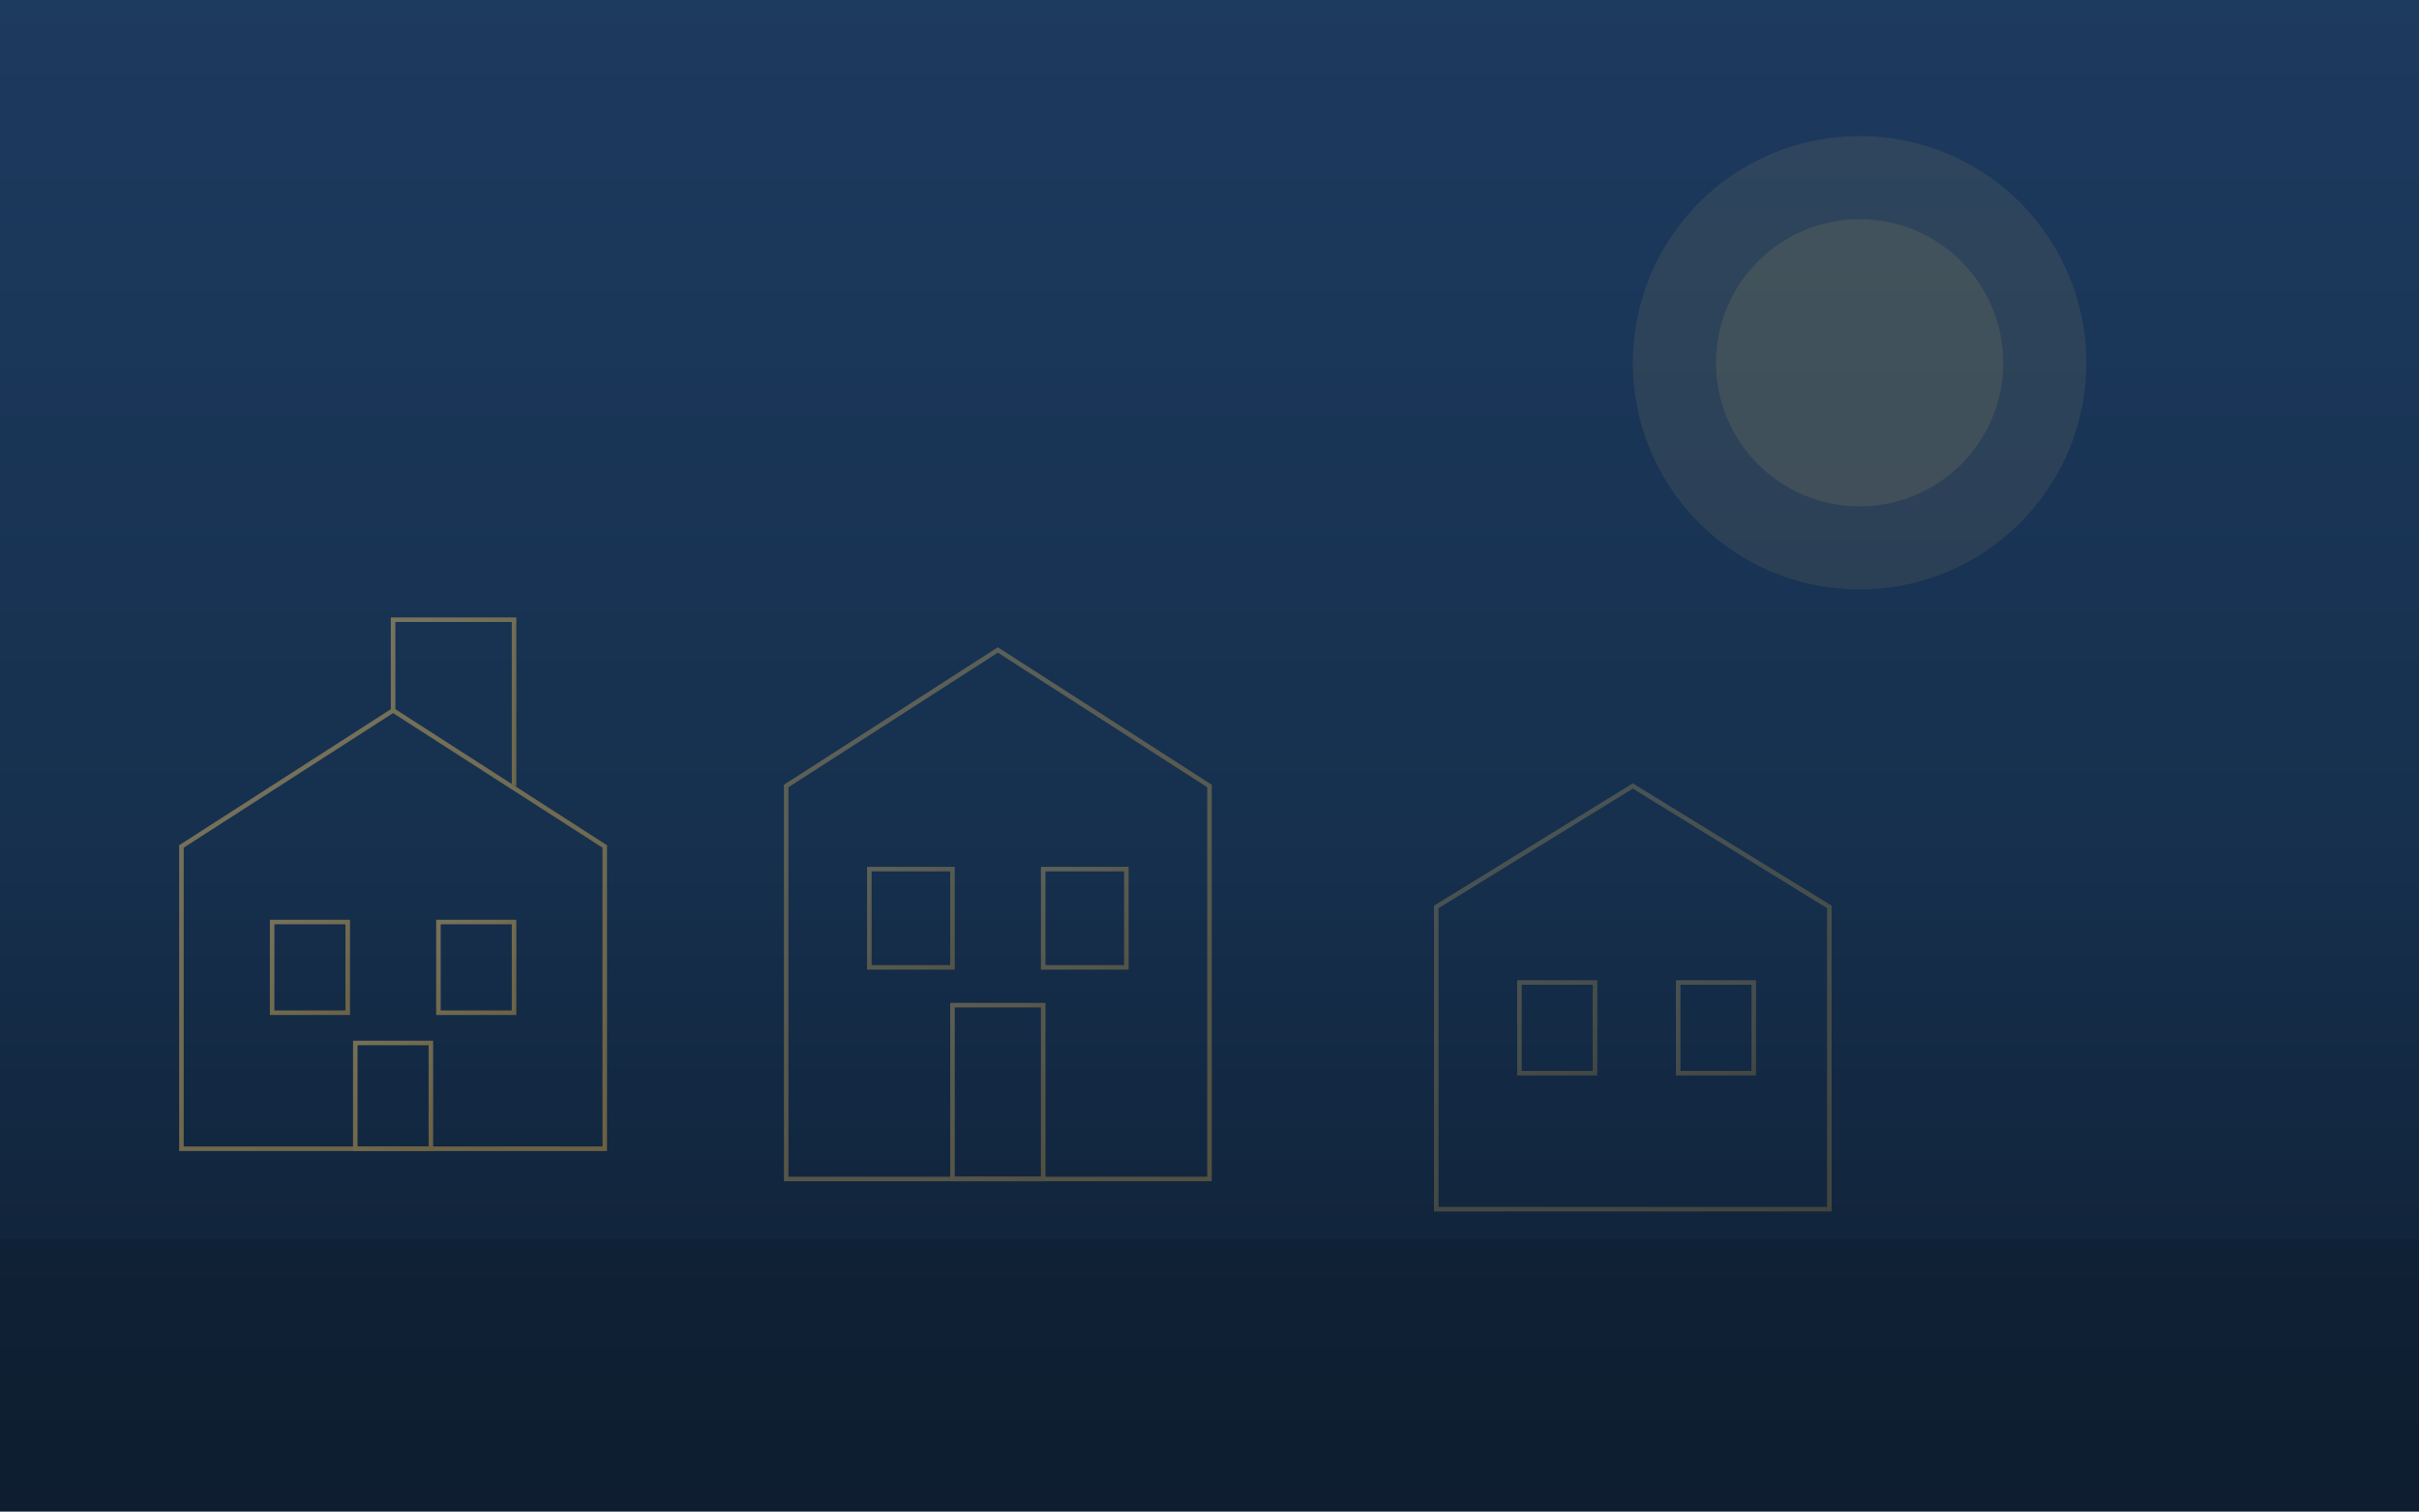
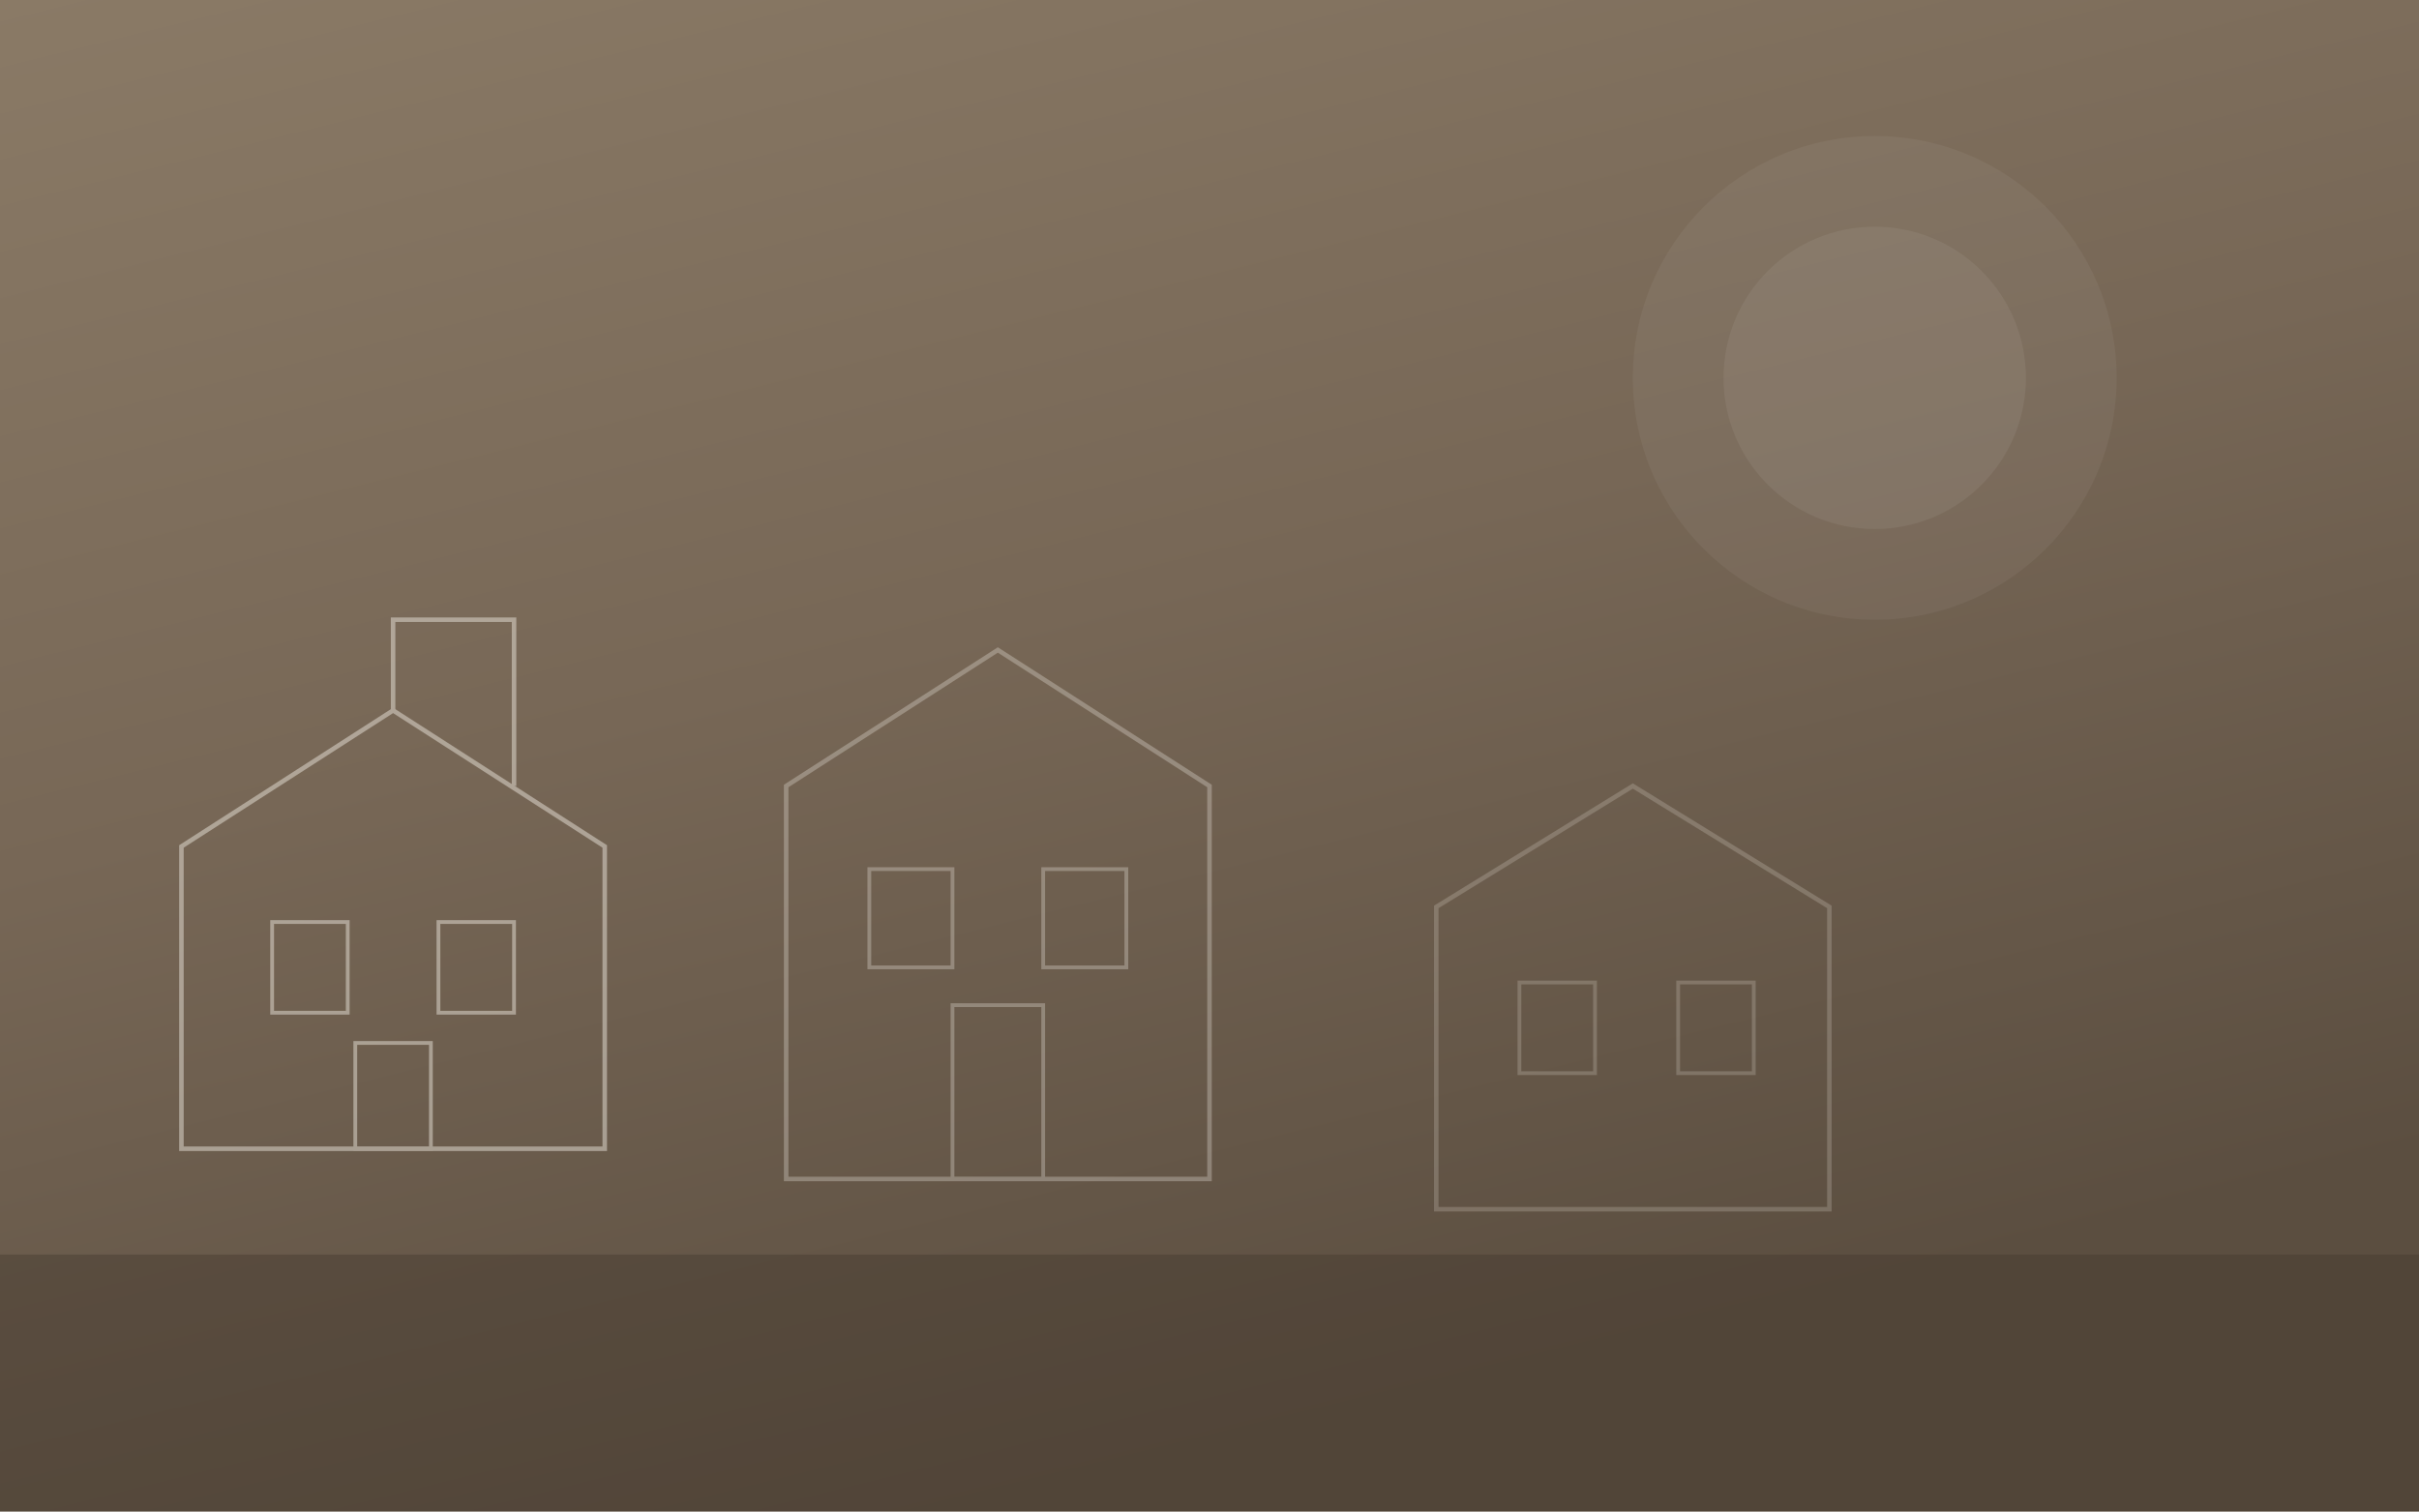
<svg xmlns="http://www.w3.org/2000/svg" width="1600" height="1000" viewBox="0 0 1600 1000" preserveAspectRatio="xMidYMid slice">
  <defs>
-     <linearGradient id="sky" x1="0" y1="0" x2="0" y2="1">
-       <stop offset="0" stop-color="#1d3a5f" />
-       <stop offset="0.55" stop-color="#16304e" />
-       <stop offset="1" stop-color="#0e1d30" />
-     </linearGradient>
-     <linearGradient id="gold" x1="0" y1="0" x2="1" y2="1">
-       <stop offset="0" stop-color="#d8b76a" />
-       <stop offset="1" stop-color="#c39b46" />
+     <linearGradient id="bg" x1="0" y1="0" x2="0.4" y2="1">
+       <stop offset="0" stop-color="#8a7a66" />
+       <stop offset="0.5" stop-color="#776756" />
+       <stop offset="1" stop-color="#5b4e40" />
    </linearGradient>
  </defs>
-   <rect width="1600" height="1000" fill="url(#sky)" />
-   <circle cx="1230" cy="240" r="150" fill="#d8b76a" opacity="0.10" />
-   <circle cx="1230" cy="240" r="95" fill="#d8b76a" opacity="0.12" />
-   <g opacity="0.9">
-     <g fill="none" stroke="url(#gold)" stroke-width="3" opacity="0.55">
-       <path d="M120 760 L120 560 L260 470 L400 560 L400 760 Z" />
-       <path d="M260 470 L260 410 L340 410 L340 520" />
-       <rect x="180" y="610" width="50" height="60" />
-       <rect x="290" y="610" width="50" height="60" />
-       <rect x="235" y="690" width="50" height="70" />
+   <rect width="1600" height="1000" fill="url(#bg)" />
+   <circle cx="1240" cy="250" r="160" fill="#ffffff" opacity="0.05" />
+   <circle cx="1240" cy="250" r="100" fill="#ffffff" opacity="0.06" />
+   <g fill="none" stroke="#f3efe7">
+     <g opacity="0.45">
+       <path d="M120 760 L120 560 L260 470 L400 560 L400 760 Z" stroke-width="3" />
+       <path d="M260 470 L260 410 L340 410 L340 520" stroke-width="3" />
+       <rect x="180" y="610" width="50" height="60" stroke-width="2.5" />
+       <rect x="290" y="610" width="50" height="60" stroke-width="2.5" />
+       <rect x="235" y="690" width="50" height="70" stroke-width="2.5" />
    </g>
-     <g fill="none" stroke="url(#gold)" stroke-width="3" opacity="0.4">
-       <path d="M520 780 L520 520 L660 430 L800 520 L800 780 Z" />
-       <rect x="575" y="575" width="55" height="65" />
-       <rect x="690" y="575" width="55" height="65" />
-       <rect x="630" y="665" width="60" height="115" />
+     <g opacity="0.30">
+       <path d="M520 780 L520 520 L660 430 L800 520 L800 780 Z" stroke-width="3" />
+       <rect x="575" y="575" width="55" height="65" stroke-width="2.5" />
+       <rect x="690" y="575" width="55" height="65" stroke-width="2.5" />
+       <rect x="630" y="665" width="60" height="115" stroke-width="2.5" />
    </g>
-     <g fill="none" stroke="url(#gold)" stroke-width="3" opacity="0.30">
-       <path d="M950 800 L950 600 L1080 520 L1210 600 L1210 800 Z" />
-       <rect x="1005" y="650" width="50" height="60" />
-       <rect x="1110" y="650" width="50" height="60" />
+     <g opacity="0.20">
+       <path d="M950 800 L950 600 L1080 520 L1210 600 L1210 800 Z" stroke-width="3" />
+       <rect x="1005" y="650" width="50" height="60" stroke-width="2.5" />
+       <rect x="1110" y="650" width="50" height="60" stroke-width="2.5" />
    </g>
  </g>
-   <rect y="820" width="1600" height="180" fill="#0e1d30" opacity="0.5" />
+   <rect y="830" width="1600" height="170" fill="#443a2f" opacity="0.45" />
</svg>
